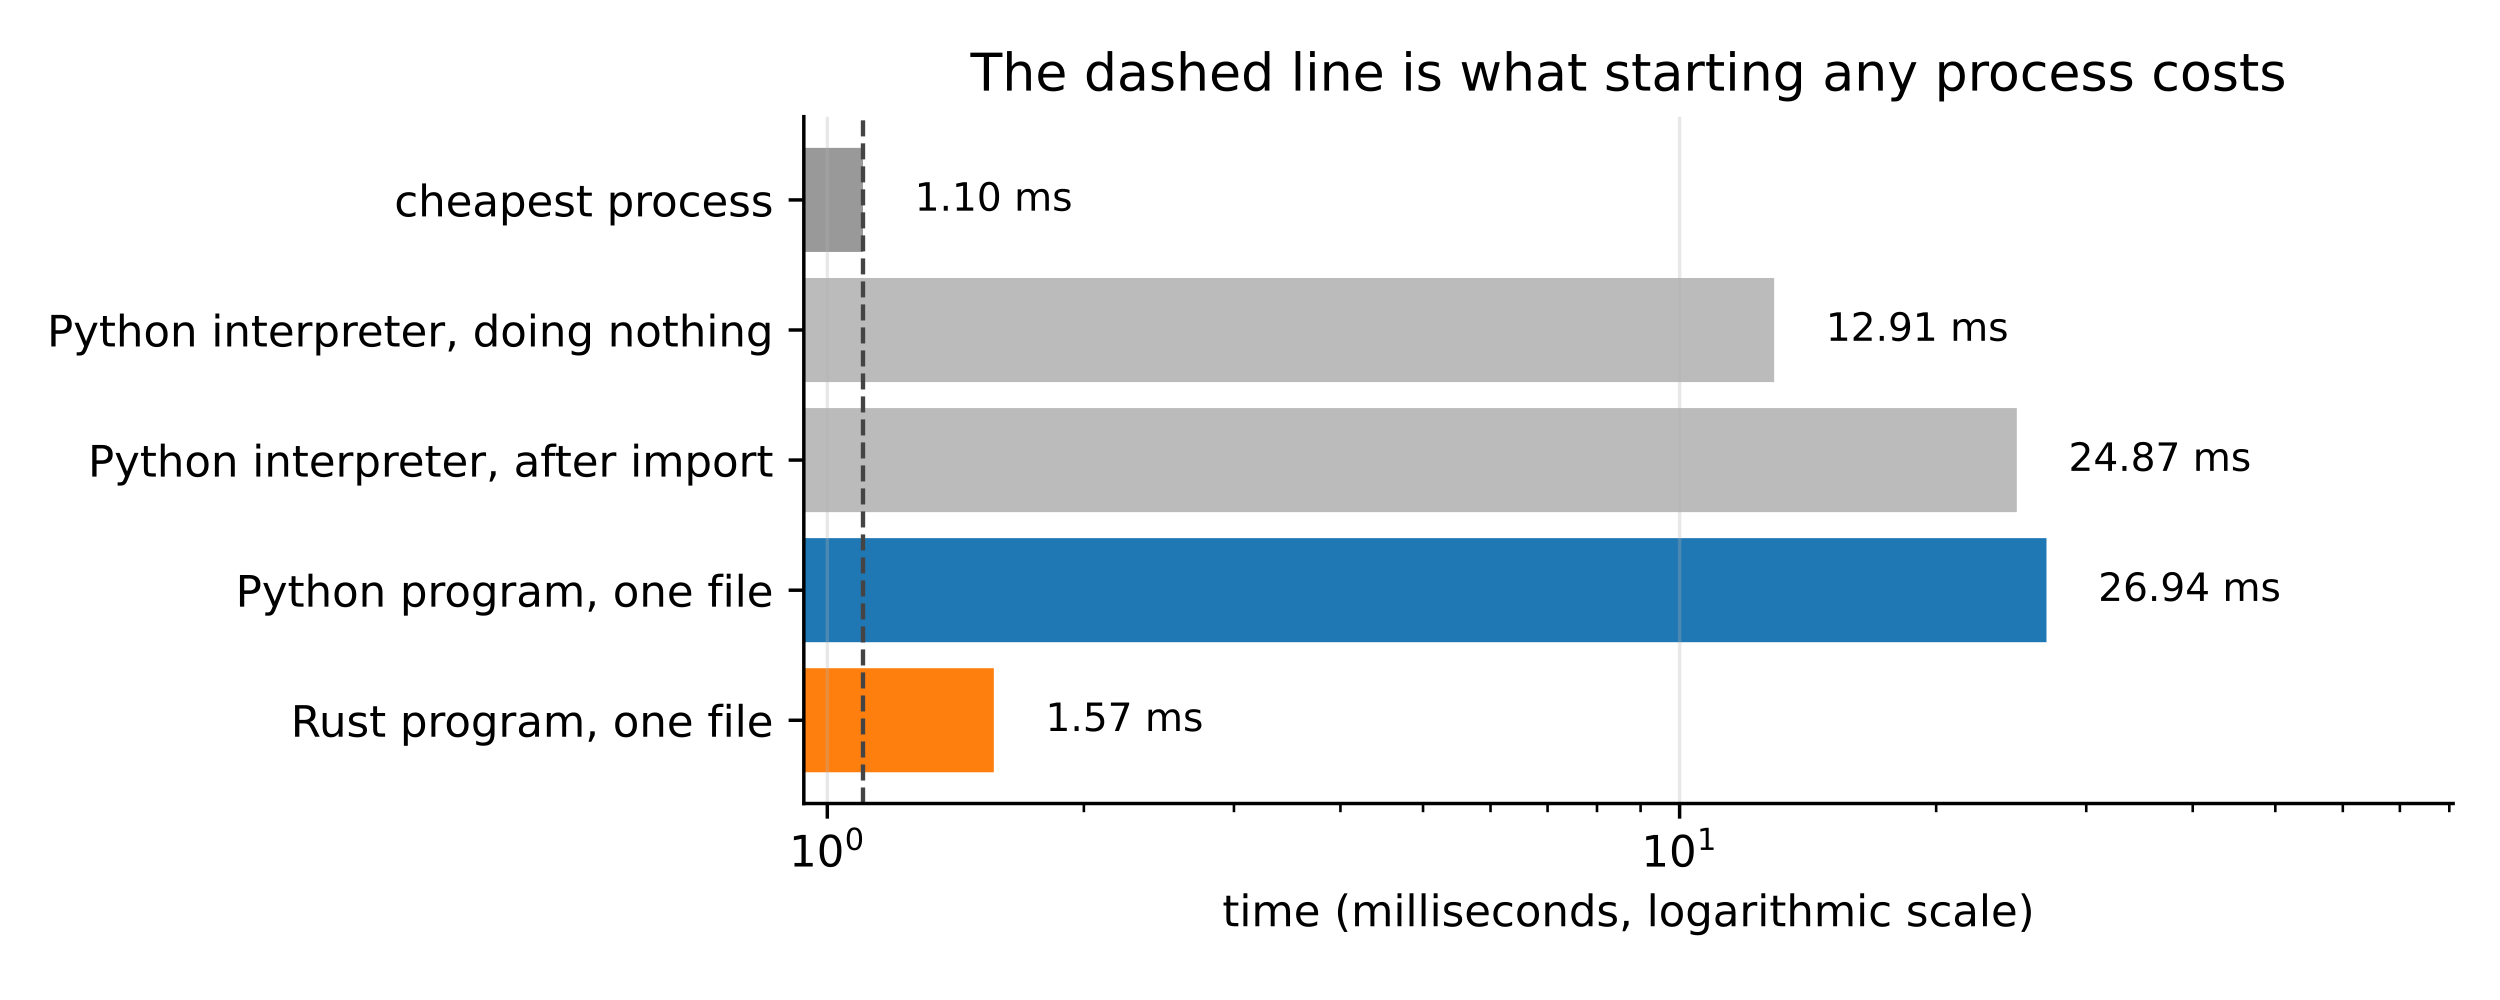
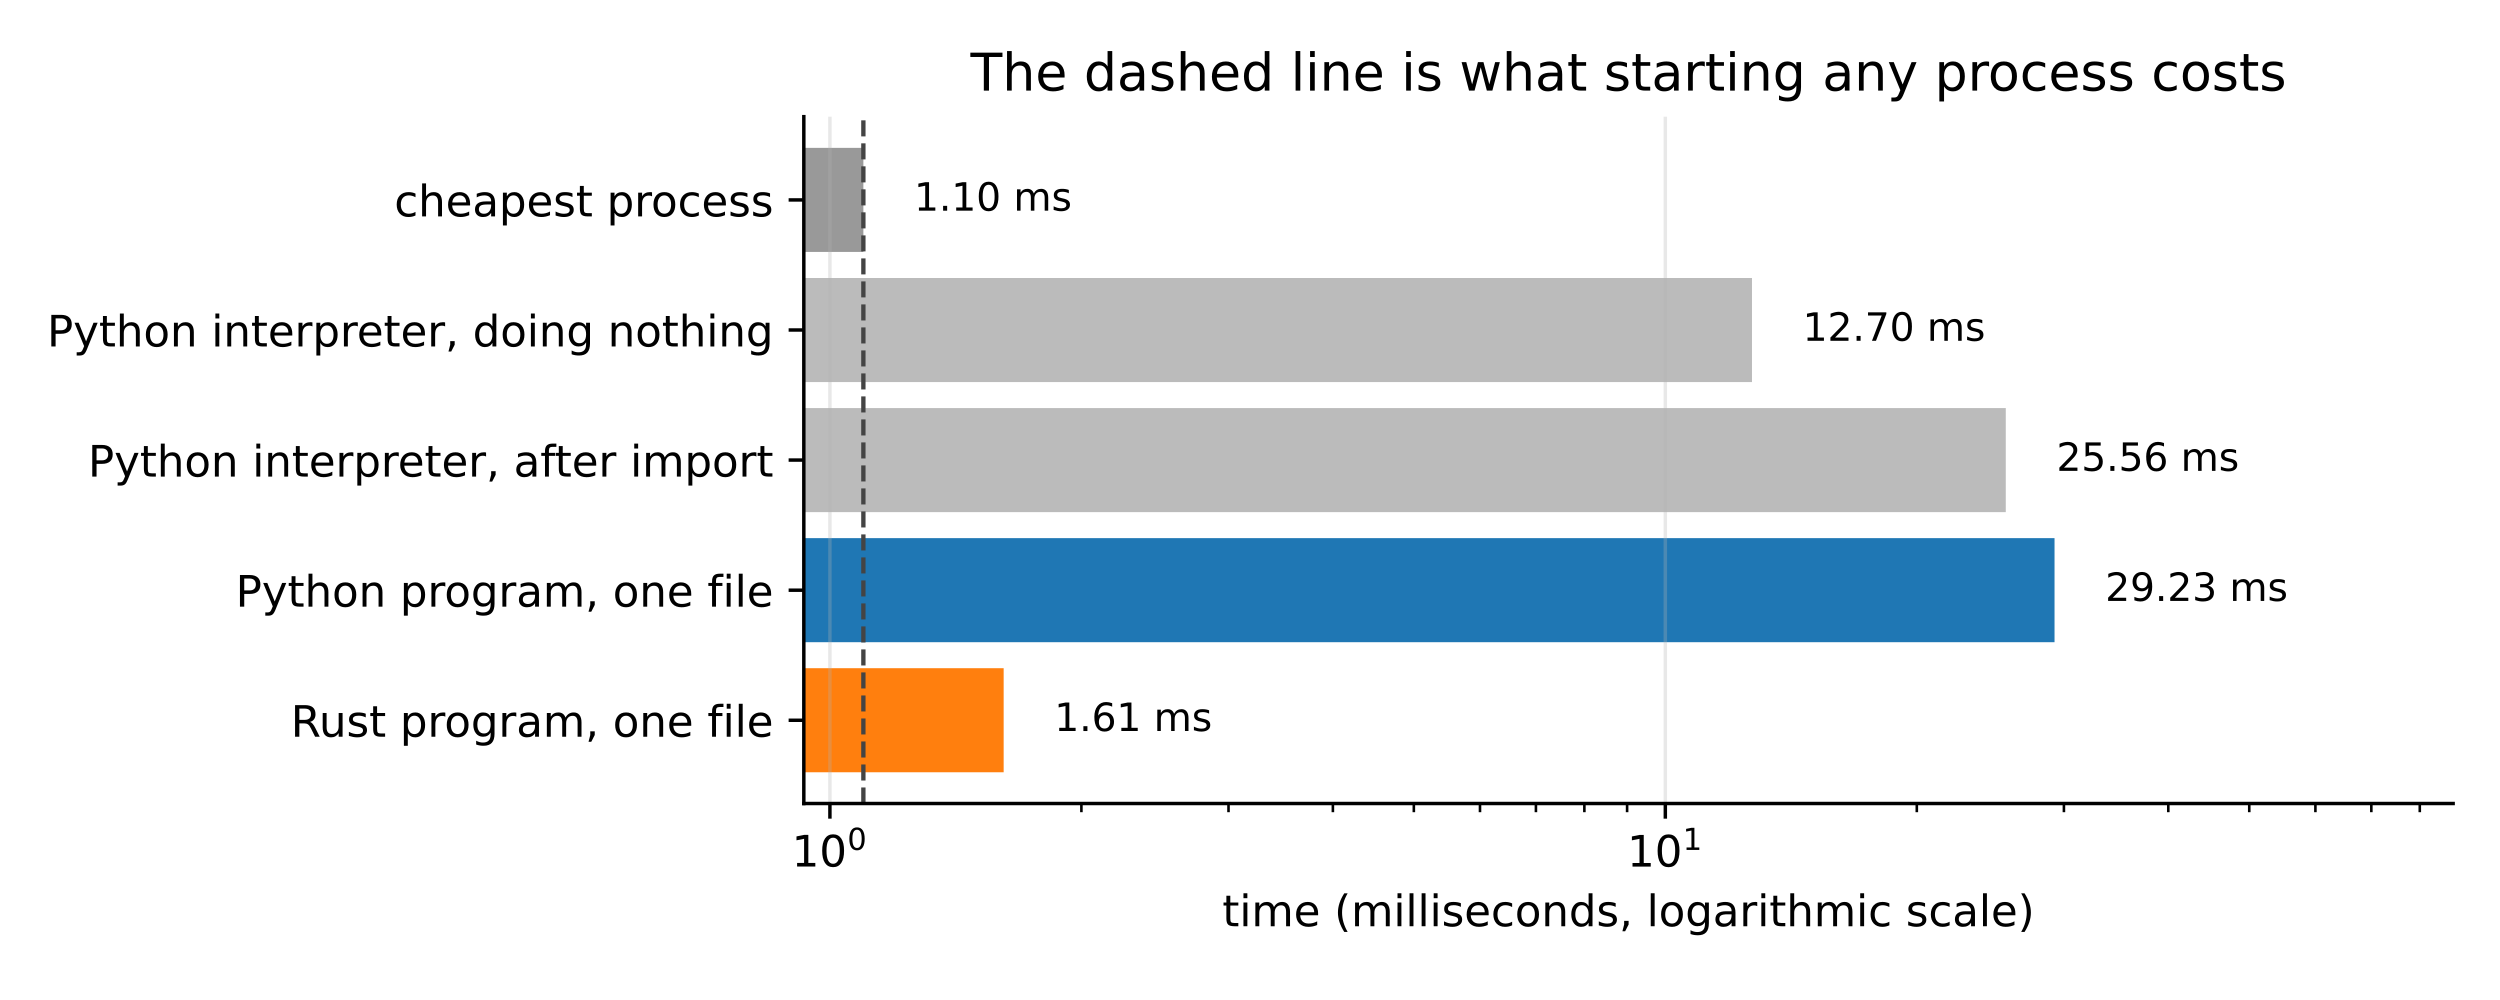
<svg xmlns="http://www.w3.org/2000/svg" xmlns:xlink="http://www.w3.org/1999/xlink" width="576pt" height="230.4pt" viewBox="0 0 576 230.4" version="1.1">
  <defs>
    <style type="text/css">*{stroke-linejoin: round; stroke-linecap: butt}</style>
  </defs>
  <g id="figure_1">
    <g id="patch_1">
      <path d="M 0 230.4 L 576 230.4 L 576 0 L 0 0 z " style="fill: #ffffff" />
    </g>
    <g id="axes_1">
      <g id="patch_2">
        <path d="M 185.2 185.128 L 565.2 185.128 L 565.2 26.88 L 185.2 26.88 z " style="fill: #ffffff" />
      </g>
      <g id="patch_3">
-         <path d="M -196177.173 34.073 L 198.834 34.073 L 198.834 58.05 L -196177.173 58.05 z " clip-path="url(#pd043f592e0)" style="fill: #999999" />
+         <path d="M -192288.337 34.073 L 198.922 34.073 L 198.922 58.05 L -192288.337 58.05 z " clip-path="url(#pd043f592e0)" style="fill: #999999" />
      </g>
      <g id="patch_4">
-         <path d="M -196177.173 64.044 L 408.765 64.044 L 408.765 88.021 L -196177.173 88.021 z " clip-path="url(#pd043f592e0)" style="fill: #bbbbbb" />
+         <path d="M -192288.337 64.044 L 403.657 64.044 L 403.657 88.021 L -192288.337 88.021 z " clip-path="url(#pd043f592e0)" style="fill: #bbbbbb" />
      </g>
      <g id="patch_5">
-         <path d="M -196177.173 94.016 L 464.672 94.016 L 464.672 117.992 L -196177.173 117.992 z " clip-path="url(#pd043f592e0)" style="fill: #bbbbbb" />
+         <path d="M -192288.337 94.016 L 462.132 94.016 L 462.132 117.992 L -192288.337 117.992 z " clip-path="url(#pd043f592e0)" style="fill: #bbbbbb" />
      </g>
      <g id="patch_6">
-         <path d="M -196177.173 123.987 L 471.509 123.987 L 471.509 147.964 L -196177.173 147.964 z " clip-path="url(#pd043f592e0)" style="fill: #1f77b4" />
+         <path d="M -192288.337 123.987 L 473.364 123.987 L 473.364 147.964 L -192288.337 147.964 z " clip-path="url(#pd043f592e0)" style="fill: #1f77b4" />
      </g>
      <g id="patch_7">
-         <path d="M -196177.173 153.958 L 228.978 153.958 L 228.978 177.935 L -196177.173 177.935 z " clip-path="url(#pd043f592e0)" style="fill: #ff7f0e" />
+         <path d="M -192288.337 153.958 L 231.242 153.958 L 231.242 177.935 L -192288.337 177.935 z " clip-path="url(#pd043f592e0)" style="fill: #ff7f0e" />
      </g>
      <g id="matplotlib.axis_1">
        <g id="xtick_1">
          <g id="line2d_1">
-             <path d="M 190.612 185.128 L 190.612 26.88 " clip-path="url(#pd043f592e0)" style="fill: none; stroke: #b0b0b0; stroke-opacity: 0.3; stroke-width: 0.8; stroke-linecap: square" />
+             <path d="M 191.212 185.128 L 191.212 26.88 " clip-path="url(#pd043f592e0)" style="fill: none; stroke: #b0b0b0; stroke-opacity: 0.3; stroke-width: 0.8; stroke-linecap: square" />
          </g>
          <g id="line2d_2">
            <defs>
              <path id="m288eb1307e" d="M 0 0 L 0 3.5 " style="stroke: #000000; stroke-width: 0.8" />
            </defs>
            <g>
-               <use xlink:href="#m288eb1307e" x="190.612" y="185.128" style="stroke: #000000; stroke-width: 0.8" />
+               <use xlink:href="#m288eb1307e" x="191.212" y="185.128" style="stroke: #000000; stroke-width: 0.8" />
            </g>
          </g>
          <g id="text_1">
-             <g transform="translate(181.812 199.7264) scale(0.1 -0.1)">
+             <g transform="translate(182.4117 199.7264) scale(0.1 -0.1)">
              <defs>
                <path id="DejaVuSans-31" d="M 794 531 L 1825 531 L 1825 4091 L 703 3866 L 703 4441 L 1819 4666 L 2450 4666 L 2450 531 L 3481 531 L 3481 0 L 794 0 L 794 531 z " transform="scale(0.015625)" />
                <path id="DejaVuSans-30" d="M 2034 4250 Q 1547 4250 1301 3770 Q 1056 3291 1056 2328 Q 1056 1369 1301 889 Q 1547 409 2034 409 Q 2525 409 2770 889 Q 3016 1369 3016 2328 Q 3016 3291 2770 3770 Q 2525 4250 2034 4250 z M 2034 4750 Q 2819 4750 3233 4129 Q 3647 3509 3647 2328 Q 3647 1150 3233 529 Q 2819 -91 2034 -91 Q 1250 -91 836 529 Q 422 1150 422 2328 Q 422 3509 836 4129 Q 1250 4750 2034 4750 z " transform="scale(0.015625)" />
              </defs>
              <use xlink:href="#DejaVuSans-31" transform="translate(0 0.765625)" />
              <use xlink:href="#DejaVuSans-30" transform="translate(63.62305 0.765625)" />
              <use xlink:href="#DejaVuSans-30" transform="translate(128.2031 39.04688) scale(0.7)" />
            </g>
          </g>
        </g>
        <g id="xtick_2">
          <g id="line2d_3">
-             <path d="M 386.98 185.128 L 386.98 26.88 " clip-path="url(#pd043f592e0)" style="fill: none; stroke: #b0b0b0; stroke-opacity: 0.3; stroke-width: 0.8; stroke-linecap: square" />
+             <path d="M 383.691 185.128 L 383.691 26.88 " clip-path="url(#pd043f592e0)" style="fill: none; stroke: #b0b0b0; stroke-opacity: 0.3; stroke-width: 0.8; stroke-linecap: square" />
          </g>
          <g id="line2d_4">
            <g>
-               <use xlink:href="#m288eb1307e" x="386.98" y="185.128" style="stroke: #000000; stroke-width: 0.8" />
+               <use xlink:href="#m288eb1307e" x="383.691" y="185.128" style="stroke: #000000; stroke-width: 0.8" />
            </g>
          </g>
          <g id="text_2">
-             <g transform="translate(378.1797 199.7264) scale(0.1 -0.1)">
+             <g transform="translate(374.8913 199.7264) scale(0.1 -0.1)">
              <use xlink:href="#DejaVuSans-31" transform="translate(0 0.684375)" />
              <use xlink:href="#DejaVuSans-30" transform="translate(63.62305 0.684375)" />
              <use xlink:href="#DejaVuSans-31" transform="translate(128.2031 38.96563) scale(0.7)" />
            </g>
          </g>
        </g>
        <g id="xtick_3">
          <g id="line2d_5">
            <defs>
              <path id="m4691256076" d="M 0 0 L 0 2 " style="stroke: #000000; stroke-width: 0.6" />
            </defs>
            <g>
-               <use xlink:href="#m4691256076" x="249.725" y="185.128" style="stroke: #000000; stroke-width: 0.6" />
+               <use xlink:href="#m4691256076" x="249.154" y="185.128" style="stroke: #000000; stroke-width: 0.6" />
            </g>
          </g>
        </g>
        <g id="xtick_4">
          <g id="line2d_6">
            <g>
-               <use xlink:href="#m4691256076" x="284.303" y="185.128" style="stroke: #000000; stroke-width: 0.6" />
+               <use xlink:href="#m4691256076" x="283.048" y="185.128" style="stroke: #000000; stroke-width: 0.6" />
            </g>
          </g>
        </g>
        <g id="xtick_5">
          <g id="line2d_7">
            <g>
-               <use xlink:href="#m4691256076" x="308.837" y="185.128" style="stroke: #000000; stroke-width: 0.6" />
+               <use xlink:href="#m4691256076" x="307.096" y="185.128" style="stroke: #000000; stroke-width: 0.6" />
            </g>
          </g>
        </g>
        <g id="xtick_6">
          <g id="line2d_8">
            <g>
-               <use xlink:href="#m4691256076" x="327.867" y="185.128" style="stroke: #000000; stroke-width: 0.6" />
+               <use xlink:href="#m4691256076" x="325.749" y="185.128" style="stroke: #000000; stroke-width: 0.6" />
            </g>
          </g>
        </g>
        <g id="xtick_7">
          <g id="line2d_9">
            <g>
-               <use xlink:href="#m4691256076" x="343.416" y="185.128" style="stroke: #000000; stroke-width: 0.6" />
+               <use xlink:href="#m4691256076" x="340.99" y="185.128" style="stroke: #000000; stroke-width: 0.6" />
            </g>
          </g>
        </g>
        <g id="xtick_8">
          <g id="line2d_10">
            <g>
-               <use xlink:href="#m4691256076" x="356.562" y="185.128" style="stroke: #000000; stroke-width: 0.6" />
+               <use xlink:href="#m4691256076" x="353.876" y="185.128" style="stroke: #000000; stroke-width: 0.6" />
            </g>
          </g>
        </g>
        <g id="xtick_9">
          <g id="line2d_11">
            <g>
-               <use xlink:href="#m4691256076" x="367.95" y="185.128" style="stroke: #000000; stroke-width: 0.6" />
+               <use xlink:href="#m4691256076" x="365.038" y="185.128" style="stroke: #000000; stroke-width: 0.6" />
            </g>
          </g>
        </g>
        <g id="xtick_10">
          <g id="line2d_12">
            <g>
-               <use xlink:href="#m4691256076" x="377.994" y="185.128" style="stroke: #000000; stroke-width: 0.6" />
+               <use xlink:href="#m4691256076" x="374.884" y="185.128" style="stroke: #000000; stroke-width: 0.6" />
            </g>
          </g>
        </g>
        <g id="xtick_11">
          <g id="line2d_13">
            <g>
-               <use xlink:href="#m4691256076" x="446.092" y="185.128" style="stroke: #000000; stroke-width: 0.6" />
+               <use xlink:href="#m4691256076" x="441.633" y="185.128" style="stroke: #000000; stroke-width: 0.6" />
            </g>
          </g>
        </g>
        <g id="xtick_12">
          <g id="line2d_14">
            <g>
-               <use xlink:href="#m4691256076" x="480.671" y="185.128" style="stroke: #000000; stroke-width: 0.6" />
+               <use xlink:href="#m4691256076" x="475.527" y="185.128" style="stroke: #000000; stroke-width: 0.6" />
            </g>
          </g>
        </g>
        <g id="xtick_13">
          <g id="line2d_15">
            <g>
-               <use xlink:href="#m4691256076" x="505.205" y="185.128" style="stroke: #000000; stroke-width: 0.6" />
+               <use xlink:href="#m4691256076" x="499.576" y="185.128" style="stroke: #000000; stroke-width: 0.6" />
            </g>
          </g>
        </g>
        <g id="xtick_14">
          <g id="line2d_16">
            <g>
-               <use xlink:href="#m4691256076" x="524.235" y="185.128" style="stroke: #000000; stroke-width: 0.6" />
+               <use xlink:href="#m4691256076" x="518.229" y="185.128" style="stroke: #000000; stroke-width: 0.6" />
            </g>
          </g>
        </g>
        <g id="xtick_15">
          <g id="line2d_17">
            <g>
-               <use xlink:href="#m4691256076" x="539.784" y="185.128" style="stroke: #000000; stroke-width: 0.6" />
+               <use xlink:href="#m4691256076" x="533.469" y="185.128" style="stroke: #000000; stroke-width: 0.6" />
            </g>
          </g>
        </g>
        <g id="xtick_16">
          <g id="line2d_18">
            <g>
-               <use xlink:href="#m4691256076" x="552.93" y="185.128" style="stroke: #000000; stroke-width: 0.6" />
+               <use xlink:href="#m4691256076" x="546.355" y="185.128" style="stroke: #000000; stroke-width: 0.6" />
            </g>
          </g>
        </g>
        <g id="xtick_17">
          <g id="line2d_19">
            <g>
-               <use xlink:href="#m4691256076" x="564.318" y="185.128" style="stroke: #000000; stroke-width: 0.6" />
+               <use xlink:href="#m4691256076" x="557.518" y="185.128" style="stroke: #000000; stroke-width: 0.6" />
            </g>
          </g>
        </g>
        <g id="text_3">
          <g transform="translate(281.6297 213.4046) scale(0.1 -0.1)">
            <defs>
              <path id="DejaVuSans-74" d="M 1172 4494 L 1172 3500 L 2356 3500 L 2356 3053 L 1172 3053 L 1172 1153 Q 1172 725 1289 603 Q 1406 481 1766 481 L 2356 481 L 2356 0 L 1766 0 Q 1100 0 847 248 Q 594 497 594 1153 L 594 3053 L 172 3053 L 172 3500 L 594 3500 L 594 4494 L 1172 4494 z " transform="scale(0.015625)" />
              <path id="DejaVuSans-69" d="M 603 3500 L 1178 3500 L 1178 0 L 603 0 L 603 3500 z M 603 4863 L 1178 4863 L 1178 4134 L 603 4134 L 603 4863 z " transform="scale(0.015625)" />
              <path id="DejaVuSans-6d" d="M 3328 2828 Q 3544 3216 3844 3400 Q 4144 3584 4550 3584 Q 5097 3584 5394 3201 Q 5691 2819 5691 2113 L 5691 0 L 5113 0 L 5113 2094 Q 5113 2597 4934 2840 Q 4756 3084 4391 3084 Q 3944 3084 3684 2787 Q 3425 2491 3425 1978 L 3425 0 L 2847 0 L 2847 2094 Q 2847 2600 2669 2842 Q 2491 3084 2119 3084 Q 1678 3084 1418 2786 Q 1159 2488 1159 1978 L 1159 0 L 581 0 L 581 3500 L 1159 3500 L 1159 2956 Q 1356 3278 1631 3431 Q 1906 3584 2284 3584 Q 2666 3584 2933 3390 Q 3200 3197 3328 2828 z " transform="scale(0.015625)" />
              <path id="DejaVuSans-65" d="M 3597 1894 L 3597 1613 L 953 1613 Q 991 1019 1311 708 Q 1631 397 2203 397 Q 2534 397 2845 478 Q 3156 559 3463 722 L 3463 178 Q 3153 47 2828 -22 Q 2503 -91 2169 -91 Q 1331 -91 842 396 Q 353 884 353 1716 Q 353 2575 817 3079 Q 1281 3584 2069 3584 Q 2775 3584 3186 3129 Q 3597 2675 3597 1894 z M 3022 2063 Q 3016 2534 2758 2815 Q 2500 3097 2075 3097 Q 1594 3097 1305 2825 Q 1016 2553 972 2059 L 3022 2063 z " transform="scale(0.015625)" />
              <path id="DejaVuSans-20" transform="scale(0.015625)" />
              <path id="DejaVuSans-28" d="M 1984 4856 Q 1566 4138 1362 3434 Q 1159 2731 1159 2009 Q 1159 1288 1364 580 Q 1569 -128 1984 -844 L 1484 -844 Q 1016 -109 783 600 Q 550 1309 550 2009 Q 550 2706 781 3412 Q 1013 4119 1484 4856 L 1984 4856 z " transform="scale(0.015625)" />
              <path id="DejaVuSans-6c" d="M 603 4863 L 1178 4863 L 1178 0 L 603 0 L 603 4863 z " transform="scale(0.015625)" />
              <path id="DejaVuSans-73" d="M 2834 3397 L 2834 2853 Q 2591 2978 2328 3040 Q 2066 3103 1784 3103 Q 1356 3103 1142 2972 Q 928 2841 928 2578 Q 928 2378 1081 2264 Q 1234 2150 1697 2047 L 1894 2003 Q 2506 1872 2764 1633 Q 3022 1394 3022 966 Q 3022 478 2636 193 Q 2250 -91 1575 -91 Q 1294 -91 989 -36 Q 684 19 347 128 L 347 722 Q 666 556 975 473 Q 1284 391 1588 391 Q 1994 391 2212 530 Q 2431 669 2431 922 Q 2431 1156 2273 1281 Q 2116 1406 1581 1522 L 1381 1569 Q 847 1681 609 1914 Q 372 2147 372 2553 Q 372 3047 722 3315 Q 1072 3584 1716 3584 Q 2034 3584 2315 3537 Q 2597 3491 2834 3397 z " transform="scale(0.015625)" />
              <path id="DejaVuSans-63" d="M 3122 3366 L 3122 2828 Q 2878 2963 2633 3030 Q 2388 3097 2138 3097 Q 1578 3097 1268 2742 Q 959 2388 959 1747 Q 959 1106 1268 751 Q 1578 397 2138 397 Q 2388 397 2633 464 Q 2878 531 3122 666 L 3122 134 Q 2881 22 2623 -34 Q 2366 -91 2075 -91 Q 1284 -91 818 406 Q 353 903 353 1747 Q 353 2603 823 3093 Q 1294 3584 2113 3584 Q 2378 3584 2631 3529 Q 2884 3475 3122 3366 z " transform="scale(0.015625)" />
              <path id="DejaVuSans-6f" d="M 1959 3097 Q 1497 3097 1228 2736 Q 959 2375 959 1747 Q 959 1119 1226 758 Q 1494 397 1959 397 Q 2419 397 2687 759 Q 2956 1122 2956 1747 Q 2956 2369 2687 2733 Q 2419 3097 1959 3097 z M 1959 3584 Q 2709 3584 3137 3096 Q 3566 2609 3566 1747 Q 3566 888 3137 398 Q 2709 -91 1959 -91 Q 1206 -91 779 398 Q 353 888 353 1747 Q 353 2609 779 3096 Q 1206 3584 1959 3584 z " transform="scale(0.015625)" />
              <path id="DejaVuSans-6e" d="M 3513 2113 L 3513 0 L 2938 0 L 2938 2094 Q 2938 2591 2744 2837 Q 2550 3084 2163 3084 Q 1697 3084 1428 2787 Q 1159 2491 1159 1978 L 1159 0 L 581 0 L 581 3500 L 1159 3500 L 1159 2956 Q 1366 3272 1645 3428 Q 1925 3584 2291 3584 Q 2894 3584 3203 3211 Q 3513 2838 3513 2113 z " transform="scale(0.015625)" />
              <path id="DejaVuSans-64" d="M 2906 2969 L 2906 4863 L 3481 4863 L 3481 0 L 2906 0 L 2906 525 Q 2725 213 2448 61 Q 2172 -91 1784 -91 Q 1150 -91 751 415 Q 353 922 353 1747 Q 353 2572 751 3078 Q 1150 3584 1784 3584 Q 2172 3584 2448 3432 Q 2725 3281 2906 2969 z M 947 1747 Q 947 1113 1208 752 Q 1469 391 1925 391 Q 2381 391 2643 752 Q 2906 1113 2906 1747 Q 2906 2381 2643 2742 Q 2381 3103 1925 3103 Q 1469 3103 1208 2742 Q 947 2381 947 1747 z " transform="scale(0.015625)" />
              <path id="DejaVuSans-2c" d="M 750 794 L 1409 794 L 1409 256 L 897 -744 L 494 -744 L 750 256 L 750 794 z " transform="scale(0.015625)" />
              <path id="DejaVuSans-67" d="M 2906 1791 Q 2906 2416 2648 2759 Q 2391 3103 1925 3103 Q 1463 3103 1205 2759 Q 947 2416 947 1791 Q 947 1169 1205 825 Q 1463 481 1925 481 Q 2391 481 2648 825 Q 2906 1169 2906 1791 z M 3481 434 Q 3481 -459 3084 -895 Q 2688 -1331 1869 -1331 Q 1566 -1331 1297 -1286 Q 1028 -1241 775 -1147 L 775 -588 Q 1028 -725 1275 -790 Q 1522 -856 1778 -856 Q 2344 -856 2625 -561 Q 2906 -266 2906 331 L 2906 616 Q 2728 306 2450 153 Q 2172 0 1784 0 Q 1141 0 747 490 Q 353 981 353 1791 Q 353 2603 747 3093 Q 1141 3584 1784 3584 Q 2172 3584 2450 3431 Q 2728 3278 2906 2969 L 2906 3500 L 3481 3500 L 3481 434 z " transform="scale(0.015625)" />
              <path id="DejaVuSans-61" d="M 2194 1759 Q 1497 1759 1228 1600 Q 959 1441 959 1056 Q 959 750 1161 570 Q 1363 391 1709 391 Q 2188 391 2477 730 Q 2766 1069 2766 1631 L 2766 1759 L 2194 1759 z M 3341 1997 L 3341 0 L 2766 0 L 2766 531 Q 2569 213 2275 61 Q 1981 -91 1556 -91 Q 1019 -91 701 211 Q 384 513 384 1019 Q 384 1609 779 1909 Q 1175 2209 1959 2209 L 2766 2209 L 2766 2266 Q 2766 2663 2505 2880 Q 2244 3097 1772 3097 Q 1472 3097 1187 3025 Q 903 2953 641 2809 L 641 3341 Q 956 3463 1253 3523 Q 1550 3584 1831 3584 Q 2591 3584 2966 3190 Q 3341 2797 3341 1997 z " transform="scale(0.015625)" />
              <path id="DejaVuSans-72" d="M 2631 2963 Q 2534 3019 2420 3045 Q 2306 3072 2169 3072 Q 1681 3072 1420 2755 Q 1159 2438 1159 1844 L 1159 0 L 581 0 L 581 3500 L 1159 3500 L 1159 2956 Q 1341 3275 1631 3429 Q 1922 3584 2338 3584 Q 2397 3584 2469 3576 Q 2541 3569 2628 3553 L 2631 2963 z " transform="scale(0.015625)" />
              <path id="DejaVuSans-68" d="M 3513 2113 L 3513 0 L 2938 0 L 2938 2094 Q 2938 2591 2744 2837 Q 2550 3084 2163 3084 Q 1697 3084 1428 2787 Q 1159 2491 1159 1978 L 1159 0 L 581 0 L 581 4863 L 1159 4863 L 1159 2956 Q 1366 3272 1645 3428 Q 1925 3584 2291 3584 Q 2894 3584 3203 3211 Q 3513 2838 3513 2113 z " transform="scale(0.015625)" />
              <path id="DejaVuSans-29" d="M 513 4856 L 1013 4856 Q 1481 4119 1714 3412 Q 1947 2706 1947 2009 Q 1947 1309 1714 600 Q 1481 -109 1013 -844 L 513 -844 Q 928 -128 1133 580 Q 1338 1288 1338 2009 Q 1338 2731 1133 3434 Q 928 4138 513 4856 z " transform="scale(0.015625)" />
            </defs>
            <use xlink:href="#DejaVuSans-74" />
            <use xlink:href="#DejaVuSans-69" transform="translate(39.20898 0)" />
            <use xlink:href="#DejaVuSans-6d" transform="translate(66.99219 0)" />
            <use xlink:href="#DejaVuSans-65" transform="translate(164.4043 0)" />
            <use xlink:href="#DejaVuSans-20" transform="translate(225.9277 0)" />
            <use xlink:href="#DejaVuSans-28" transform="translate(257.7148 0)" />
            <use xlink:href="#DejaVuSans-6d" transform="translate(296.7285 0)" />
            <use xlink:href="#DejaVuSans-69" transform="translate(394.1406 0)" />
            <use xlink:href="#DejaVuSans-6c" transform="translate(421.9238 0)" />
            <use xlink:href="#DejaVuSans-6c" transform="translate(449.707 0)" />
            <use xlink:href="#DejaVuSans-69" transform="translate(477.4902 0)" />
            <use xlink:href="#DejaVuSans-73" transform="translate(505.2734 0)" />
            <use xlink:href="#DejaVuSans-65" transform="translate(557.373 0)" />
            <use xlink:href="#DejaVuSans-63" transform="translate(618.8965 0)" />
            <use xlink:href="#DejaVuSans-6f" transform="translate(673.877 0)" />
            <use xlink:href="#DejaVuSans-6e" transform="translate(735.0586 0)" />
            <use xlink:href="#DejaVuSans-64" transform="translate(798.4375 0)" />
            <use xlink:href="#DejaVuSans-73" transform="translate(861.9141 0)" />
            <use xlink:href="#DejaVuSans-2c" transform="translate(914.0137 0)" />
            <use xlink:href="#DejaVuSans-20" transform="translate(945.8008 0)" />
            <use xlink:href="#DejaVuSans-6c" transform="translate(977.5879 0)" />
            <use xlink:href="#DejaVuSans-6f" transform="translate(1005.371 0)" />
            <use xlink:href="#DejaVuSans-67" transform="translate(1066.553 0)" />
            <use xlink:href="#DejaVuSans-61" transform="translate(1130.029 0)" />
            <use xlink:href="#DejaVuSans-72" transform="translate(1191.309 0)" />
            <use xlink:href="#DejaVuSans-69" transform="translate(1232.422 0)" />
            <use xlink:href="#DejaVuSans-74" transform="translate(1260.205 0)" />
            <use xlink:href="#DejaVuSans-68" transform="translate(1299.414 0)" />
            <use xlink:href="#DejaVuSans-6d" transform="translate(1362.793 0)" />
            <use xlink:href="#DejaVuSans-69" transform="translate(1460.205 0)" />
            <use xlink:href="#DejaVuSans-63" transform="translate(1487.988 0)" />
            <use xlink:href="#DejaVuSans-20" transform="translate(1542.969 0)" />
            <use xlink:href="#DejaVuSans-73" transform="translate(1574.756 0)" />
            <use xlink:href="#DejaVuSans-63" transform="translate(1626.855 0)" />
            <use xlink:href="#DejaVuSans-61" transform="translate(1681.836 0)" />
            <use xlink:href="#DejaVuSans-6c" transform="translate(1743.115 0)" />
            <use xlink:href="#DejaVuSans-65" transform="translate(1770.898 0)" />
            <use xlink:href="#DejaVuSans-29" transform="translate(1832.422 0)" />
          </g>
        </g>
      </g>
      <g id="matplotlib.axis_2">
        <g id="ytick_1">
          <g id="line2d_20">
            <defs>
              <path id="m46afec8bac" d="M 0 0 L -3.5 0 " style="stroke: #000000; stroke-width: 0.8" />
            </defs>
            <g>
              <use xlink:href="#m46afec8bac" x="185.2" y="46.062" style="stroke: #000000; stroke-width: 0.8" />
            </g>
          </g>
          <g id="text_4">
            <g transform="translate(90.85 49.8608) scale(0.1 -0.1)">
              <defs>
                <path id="DejaVuSans-70" d="M 1159 525 L 1159 -1331 L 581 -1331 L 581 3500 L 1159 3500 L 1159 2969 Q 1341 3281 1617 3432 Q 1894 3584 2278 3584 Q 2916 3584 3314 3078 Q 3713 2572 3713 1747 Q 3713 922 3314 415 Q 2916 -91 2278 -91 Q 1894 -91 1617 61 Q 1341 213 1159 525 z M 3116 1747 Q 3116 2381 2855 2742 Q 2594 3103 2138 3103 Q 1681 3103 1420 2742 Q 1159 2381 1159 1747 Q 1159 1113 1420 752 Q 1681 391 2138 391 Q 2594 391 2855 752 Q 3116 1113 3116 1747 z " transform="scale(0.015625)" />
              </defs>
              <use xlink:href="#DejaVuSans-63" />
              <use xlink:href="#DejaVuSans-68" transform="translate(54.98047 0)" />
              <use xlink:href="#DejaVuSans-65" transform="translate(118.3594 0)" />
              <use xlink:href="#DejaVuSans-61" transform="translate(179.8828 0)" />
              <use xlink:href="#DejaVuSans-70" transform="translate(241.1621 0)" />
              <use xlink:href="#DejaVuSans-65" transform="translate(304.6387 0)" />
              <use xlink:href="#DejaVuSans-73" transform="translate(366.1621 0)" />
              <use xlink:href="#DejaVuSans-74" transform="translate(418.2617 0)" />
              <use xlink:href="#DejaVuSans-20" transform="translate(457.4707 0)" />
              <use xlink:href="#DejaVuSans-70" transform="translate(489.2578 0)" />
              <use xlink:href="#DejaVuSans-72" transform="translate(552.7344 0)" />
              <use xlink:href="#DejaVuSans-6f" transform="translate(591.5977 0)" />
              <use xlink:href="#DejaVuSans-63" transform="translate(652.7793 0)" />
              <use xlink:href="#DejaVuSans-65" transform="translate(707.7598 0)" />
              <use xlink:href="#DejaVuSans-73" transform="translate(769.2832 0)" />
              <use xlink:href="#DejaVuSans-73" transform="translate(821.3828 0)" />
            </g>
          </g>
        </g>
        <g id="ytick_2">
          <g id="line2d_21">
            <g>
              <use xlink:href="#m46afec8bac" x="185.2" y="76.033" style="stroke: #000000; stroke-width: 0.8" />
            </g>
          </g>
          <g id="text_5">
            <g transform="translate(10.84375 79.83201) scale(0.1 -0.1)">
              <defs>
                <path id="DejaVuSans-50" d="M 1259 4147 L 1259 2394 L 2053 2394 Q 2494 2394 2734 2622 Q 2975 2850 2975 3272 Q 2975 3691 2734 3919 Q 2494 4147 2053 4147 L 1259 4147 z M 628 4666 L 2053 4666 Q 2838 4666 3239 4311 Q 3641 3956 3641 3272 Q 3641 2581 3239 2228 Q 2838 1875 2053 1875 L 1259 1875 L 1259 0 L 628 0 L 628 4666 z " transform="scale(0.015625)" />
                <path id="DejaVuSans-79" d="M 2059 -325 Q 1816 -950 1584 -1140 Q 1353 -1331 966 -1331 L 506 -1331 L 506 -850 L 844 -850 Q 1081 -850 1212 -737 Q 1344 -625 1503 -206 L 1606 56 L 191 3500 L 800 3500 L 1894 763 L 2988 3500 L 3597 3500 L 2059 -325 z " transform="scale(0.015625)" />
              </defs>
              <use xlink:href="#DejaVuSans-50" />
              <use xlink:href="#DejaVuSans-79" transform="translate(60.30273 0)" />
              <use xlink:href="#DejaVuSans-74" transform="translate(119.4824 0)" />
              <use xlink:href="#DejaVuSans-68" transform="translate(158.6914 0)" />
              <use xlink:href="#DejaVuSans-6f" transform="translate(222.0703 0)" />
              <use xlink:href="#DejaVuSans-6e" transform="translate(283.252 0)" />
              <use xlink:href="#DejaVuSans-20" transform="translate(346.6309 0)" />
              <use xlink:href="#DejaVuSans-69" transform="translate(378.418 0)" />
              <use xlink:href="#DejaVuSans-6e" transform="translate(406.2012 0)" />
              <use xlink:href="#DejaVuSans-74" transform="translate(469.5801 0)" />
              <use xlink:href="#DejaVuSans-65" transform="translate(508.7891 0)" />
              <use xlink:href="#DejaVuSans-72" transform="translate(570.3125 0)" />
              <use xlink:href="#DejaVuSans-70" transform="translate(611.4258 0)" />
              <use xlink:href="#DejaVuSans-72" transform="translate(674.9023 0)" />
              <use xlink:href="#DejaVuSans-65" transform="translate(713.7656 0)" />
              <use xlink:href="#DejaVuSans-74" transform="translate(775.2891 0)" />
              <use xlink:href="#DejaVuSans-65" transform="translate(814.498 0)" />
              <use xlink:href="#DejaVuSans-72" transform="translate(876.0215 0)" />
              <use xlink:href="#DejaVuSans-2c" transform="translate(917.1348 0)" />
              <use xlink:href="#DejaVuSans-20" transform="translate(948.9219 0)" />
              <use xlink:href="#DejaVuSans-64" transform="translate(980.709 0)" />
              <use xlink:href="#DejaVuSans-6f" transform="translate(1044.186 0)" />
              <use xlink:href="#DejaVuSans-69" transform="translate(1105.367 0)" />
              <use xlink:href="#DejaVuSans-6e" transform="translate(1133.15 0)" />
              <use xlink:href="#DejaVuSans-67" transform="translate(1196.529 0)" />
              <use xlink:href="#DejaVuSans-20" transform="translate(1260.006 0)" />
              <use xlink:href="#DejaVuSans-6e" transform="translate(1291.793 0)" />
              <use xlink:href="#DejaVuSans-6f" transform="translate(1355.172 0)" />
              <use xlink:href="#DejaVuSans-74" transform="translate(1416.354 0)" />
              <use xlink:href="#DejaVuSans-68" transform="translate(1455.562 0)" />
              <use xlink:href="#DejaVuSans-69" transform="translate(1518.941 0)" />
              <use xlink:href="#DejaVuSans-6e" transform="translate(1546.725 0)" />
              <use xlink:href="#DejaVuSans-67" transform="translate(1610.104 0)" />
            </g>
          </g>
        </g>
        <g id="ytick_3">
          <g id="line2d_22">
            <g>
              <use xlink:href="#m46afec8bac" x="185.2" y="106.004" style="stroke: #000000; stroke-width: 0.8" />
            </g>
          </g>
          <g id="text_6">
            <g transform="translate(20.27812 109.8032) scale(0.1 -0.1)">
              <defs>
                <path id="DejaVuSans-66" d="M 2375 4863 L 2375 4384 L 1825 4384 Q 1516 4384 1395 4259 Q 1275 4134 1275 3809 L 1275 3500 L 2222 3500 L 2222 3053 L 1275 3053 L 1275 0 L 697 0 L 697 3053 L 147 3053 L 147 3500 L 697 3500 L 697 3744 Q 697 4328 969 4595 Q 1241 4863 1831 4863 L 2375 4863 z " transform="scale(0.015625)" />
              </defs>
              <use xlink:href="#DejaVuSans-50" />
              <use xlink:href="#DejaVuSans-79" transform="translate(60.30273 0)" />
              <use xlink:href="#DejaVuSans-74" transform="translate(119.4824 0)" />
              <use xlink:href="#DejaVuSans-68" transform="translate(158.6914 0)" />
              <use xlink:href="#DejaVuSans-6f" transform="translate(222.0703 0)" />
              <use xlink:href="#DejaVuSans-6e" transform="translate(283.252 0)" />
              <use xlink:href="#DejaVuSans-20" transform="translate(346.6309 0)" />
              <use xlink:href="#DejaVuSans-69" transform="translate(378.418 0)" />
              <use xlink:href="#DejaVuSans-6e" transform="translate(406.2012 0)" />
              <use xlink:href="#DejaVuSans-74" transform="translate(469.5801 0)" />
              <use xlink:href="#DejaVuSans-65" transform="translate(508.7891 0)" />
              <use xlink:href="#DejaVuSans-72" transform="translate(570.3125 0)" />
              <use xlink:href="#DejaVuSans-70" transform="translate(611.4258 0)" />
              <use xlink:href="#DejaVuSans-72" transform="translate(674.9023 0)" />
              <use xlink:href="#DejaVuSans-65" transform="translate(713.7656 0)" />
              <use xlink:href="#DejaVuSans-74" transform="translate(775.2891 0)" />
              <use xlink:href="#DejaVuSans-65" transform="translate(814.498 0)" />
              <use xlink:href="#DejaVuSans-72" transform="translate(876.0215 0)" />
              <use xlink:href="#DejaVuSans-2c" transform="translate(917.1348 0)" />
              <use xlink:href="#DejaVuSans-20" transform="translate(948.9219 0)" />
              <use xlink:href="#DejaVuSans-61" transform="translate(980.709 0)" />
              <use xlink:href="#DejaVuSans-66" transform="translate(1041.988 0)" />
              <use xlink:href="#DejaVuSans-74" transform="translate(1075.443 0)" />
              <use xlink:href="#DejaVuSans-65" transform="translate(1114.652 0)" />
              <use xlink:href="#DejaVuSans-72" transform="translate(1176.176 0)" />
              <use xlink:href="#DejaVuSans-20" transform="translate(1217.289 0)" />
              <use xlink:href="#DejaVuSans-69" transform="translate(1249.076 0)" />
              <use xlink:href="#DejaVuSans-6d" transform="translate(1276.859 0)" />
              <use xlink:href="#DejaVuSans-70" transform="translate(1374.271 0)" />
              <use xlink:href="#DejaVuSans-6f" transform="translate(1437.748 0)" />
              <use xlink:href="#DejaVuSans-72" transform="translate(1498.93 0)" />
              <use xlink:href="#DejaVuSans-74" transform="translate(1540.043 0)" />
            </g>
          </g>
        </g>
        <g id="ytick_4">
          <g id="line2d_23">
            <g>
              <use xlink:href="#m46afec8bac" x="185.2" y="135.975" style="stroke: #000000; stroke-width: 0.8" />
            </g>
          </g>
          <g id="text_7">
            <g transform="translate(54.30469 139.7744) scale(0.1 -0.1)">
              <use xlink:href="#DejaVuSans-50" />
              <use xlink:href="#DejaVuSans-79" transform="translate(60.30273 0)" />
              <use xlink:href="#DejaVuSans-74" transform="translate(119.4824 0)" />
              <use xlink:href="#DejaVuSans-68" transform="translate(158.6914 0)" />
              <use xlink:href="#DejaVuSans-6f" transform="translate(222.0703 0)" />
              <use xlink:href="#DejaVuSans-6e" transform="translate(283.252 0)" />
              <use xlink:href="#DejaVuSans-20" transform="translate(346.6309 0)" />
              <use xlink:href="#DejaVuSans-70" transform="translate(378.418 0)" />
              <use xlink:href="#DejaVuSans-72" transform="translate(441.8945 0)" />
              <use xlink:href="#DejaVuSans-6f" transform="translate(480.7578 0)" />
              <use xlink:href="#DejaVuSans-67" transform="translate(541.9395 0)" />
              <use xlink:href="#DejaVuSans-72" transform="translate(605.416 0)" />
              <use xlink:href="#DejaVuSans-61" transform="translate(646.5293 0)" />
              <use xlink:href="#DejaVuSans-6d" transform="translate(707.8086 0)" />
              <use xlink:href="#DejaVuSans-2c" transform="translate(805.2207 0)" />
              <use xlink:href="#DejaVuSans-20" transform="translate(837.0078 0)" />
              <use xlink:href="#DejaVuSans-6f" transform="translate(868.7949 0)" />
              <use xlink:href="#DejaVuSans-6e" transform="translate(929.9766 0)" />
              <use xlink:href="#DejaVuSans-65" transform="translate(993.3555 0)" />
              <use xlink:href="#DejaVuSans-20" transform="translate(1054.879 0)" />
              <use xlink:href="#DejaVuSans-66" transform="translate(1086.666 0)" />
              <use xlink:href="#DejaVuSans-69" transform="translate(1121.871 0)" />
              <use xlink:href="#DejaVuSans-6c" transform="translate(1149.654 0)" />
              <use xlink:href="#DejaVuSans-65" transform="translate(1177.438 0)" />
            </g>
          </g>
        </g>
        <g id="ytick_5">
          <g id="line2d_24">
            <g>
              <use xlink:href="#m46afec8bac" x="185.2" y="165.946" style="stroke: #000000; stroke-width: 0.8" />
            </g>
          </g>
          <g id="text_8">
            <g transform="translate(67.00156 169.7456) scale(0.1 -0.1)">
              <defs>
                <path id="DejaVuSans-52" d="M 2841 2188 Q 3044 2119 3236 1894 Q 3428 1669 3622 1275 L 4263 0 L 3584 0 L 2988 1197 Q 2756 1666 2539 1819 Q 2322 1972 1947 1972 L 1259 1972 L 1259 0 L 628 0 L 628 4666 L 2053 4666 Q 2853 4666 3247 4331 Q 3641 3997 3641 3322 Q 3641 2881 3436 2590 Q 3231 2300 2841 2188 z M 1259 4147 L 1259 2491 L 2053 2491 Q 2509 2491 2742 2702 Q 2975 2913 2975 3322 Q 2975 3731 2742 3939 Q 2509 4147 2053 4147 L 1259 4147 z " transform="scale(0.015625)" />
                <path id="DejaVuSans-75" d="M 544 1381 L 544 3500 L 1119 3500 L 1119 1403 Q 1119 906 1312 657 Q 1506 409 1894 409 Q 2359 409 2629 706 Q 2900 1003 2900 1516 L 2900 3500 L 3475 3500 L 3475 0 L 2900 0 L 2900 538 Q 2691 219 2414 64 Q 2138 -91 1772 -91 Q 1169 -91 856 284 Q 544 659 544 1381 z M 1991 3584 L 1991 3584 z " transform="scale(0.015625)" />
              </defs>
              <use xlink:href="#DejaVuSans-52" />
              <use xlink:href="#DejaVuSans-75" transform="translate(64.98242 0)" />
              <use xlink:href="#DejaVuSans-73" transform="translate(128.3613 0)" />
              <use xlink:href="#DejaVuSans-74" transform="translate(180.4609 0)" />
              <use xlink:href="#DejaVuSans-20" transform="translate(219.6699 0)" />
              <use xlink:href="#DejaVuSans-70" transform="translate(251.457 0)" />
              <use xlink:href="#DejaVuSans-72" transform="translate(314.9336 0)" />
              <use xlink:href="#DejaVuSans-6f" transform="translate(353.7969 0)" />
              <use xlink:href="#DejaVuSans-67" transform="translate(414.9785 0)" />
              <use xlink:href="#DejaVuSans-72" transform="translate(478.4551 0)" />
              <use xlink:href="#DejaVuSans-61" transform="translate(519.5684 0)" />
              <use xlink:href="#DejaVuSans-6d" transform="translate(580.8477 0)" />
              <use xlink:href="#DejaVuSans-2c" transform="translate(678.2598 0)" />
              <use xlink:href="#DejaVuSans-20" transform="translate(710.0469 0)" />
              <use xlink:href="#DejaVuSans-6f" transform="translate(741.834 0)" />
              <use xlink:href="#DejaVuSans-6e" transform="translate(803.0156 0)" />
              <use xlink:href="#DejaVuSans-65" transform="translate(866.3945 0)" />
              <use xlink:href="#DejaVuSans-20" transform="translate(927.918 0)" />
              <use xlink:href="#DejaVuSans-66" transform="translate(959.7051 0)" />
              <use xlink:href="#DejaVuSans-69" transform="translate(994.9102 0)" />
              <use xlink:href="#DejaVuSans-6c" transform="translate(1022.693 0)" />
              <use xlink:href="#DejaVuSans-65" transform="translate(1050.477 0)" />
            </g>
          </g>
        </g>
      </g>
      <g id="line2d_25">
-         <path d="M 198.834 185.128 L 198.834 26.88 " clip-path="url(#pd043f592e0)" style="fill: none; stroke-dasharray: 3.7,1.6; stroke-dashoffset: 0; stroke: #444444" />
+         <path d="M 198.922 185.128 L 198.922 26.88 " clip-path="url(#pd043f592e0)" style="fill: none; stroke-dasharray: 3.7,1.6; stroke-dashoffset: 0; stroke: #444444" />
      </g>
      <g id="patch_8">
        <path d="M 185.2 185.128 L 185.2 26.88 " style="fill: none; stroke: #000000; stroke-width: 0.8; stroke-linejoin: miter; stroke-linecap: square" />
      </g>
      <g id="patch_9">
        <path d="M 185.2 185.128 L 565.2 185.128 " style="fill: none; stroke: #000000; stroke-width: 0.8; stroke-linejoin: miter; stroke-linecap: square" />
      </g>
      <g id="text_9">
-         <g transform="translate(210.7529 48.54501) scale(0.09 -0.09)">
+         <g transform="translate(210.6052 48.54501) scale(0.09 -0.09)">
          <defs>
            <path id="DejaVuSans-2e" d="M 684 794 L 1344 794 L 1344 0 L 684 0 L 684 794 z " transform="scale(0.015625)" />
          </defs>
          <use xlink:href="#DejaVuSans-31" />
          <use xlink:href="#DejaVuSans-2e" transform="translate(63.62305 0)" />
          <use xlink:href="#DejaVuSans-31" transform="translate(95.41016 0)" />
          <use xlink:href="#DejaVuSans-30" transform="translate(159.0332 0)" />
          <use xlink:href="#DejaVuSans-20" transform="translate(222.6562 0)" />
          <use xlink:href="#DejaVuSans-6d" transform="translate(254.4434 0)" />
          <use xlink:href="#DejaVuSans-73" transform="translate(351.8555 0)" />
        </g>
      </g>
      <g id="text_10">
-         <g transform="translate(420.6839 78.51623) scale(0.09 -0.09)">
+         <g transform="translate(415.3405 78.51623) scale(0.09 -0.09)">
          <defs>
            <path id="DejaVuSans-32" d="M 1228 531 L 3431 531 L 3431 0 L 469 0 L 469 531 Q 828 903 1448 1529 Q 2069 2156 2228 2338 Q 2531 2678 2651 2914 Q 2772 3150 2772 3378 Q 2772 3750 2511 3984 Q 2250 4219 1831 4219 Q 1534 4219 1204 4116 Q 875 4013 500 3803 L 500 4441 Q 881 4594 1212 4672 Q 1544 4750 1819 4750 Q 2544 4750 2975 4387 Q 3406 4025 3406 3419 Q 3406 3131 3298 2873 Q 3191 2616 2906 2266 Q 2828 2175 2409 1742 Q 1991 1309 1228 531 z " transform="scale(0.015625)" />
-             <path id="DejaVuSans-39" d="M 703 97 L 703 672 Q 941 559 1184 500 Q 1428 441 1663 441 Q 2288 441 2617 861 Q 2947 1281 2994 2138 Q 2813 1869 2534 1725 Q 2256 1581 1919 1581 Q 1219 1581 811 2004 Q 403 2428 403 3163 Q 403 3881 828 4315 Q 1253 4750 1959 4750 Q 2769 4750 3195 4129 Q 3622 3509 3622 2328 Q 3622 1225 3098 567 Q 2575 -91 1691 -91 Q 1453 -91 1209 -44 Q 966 3 703 97 z M 1959 2075 Q 2384 2075 2632 2365 Q 2881 2656 2881 3163 Q 2881 3666 2632 3958 Q 2384 4250 1959 4250 Q 1534 4250 1286 3958 Q 1038 3666 1038 3163 Q 1038 2656 1286 2365 Q 1534 2075 1959 2075 z " transform="scale(0.015625)" />
+             <path id="DejaVuSans-37" d="M 525 4666 L 3525 4666 L 3525 4397 L 1831 0 L 1172 0 L 2766 4134 L 525 4134 L 525 4666 z " transform="scale(0.015625)" />
          </defs>
          <use xlink:href="#DejaVuSans-31" />
          <use xlink:href="#DejaVuSans-32" transform="translate(63.62305 0)" />
          <use xlink:href="#DejaVuSans-2e" transform="translate(127.2461 0)" />
-           <use xlink:href="#DejaVuSans-39" transform="translate(159.0332 0)" />
-           <use xlink:href="#DejaVuSans-31" transform="translate(222.6562 0)" />
+           <use xlink:href="#DejaVuSans-37" transform="translate(159.0332 0)" />
+           <use xlink:href="#DejaVuSans-30" transform="translate(222.6562 0)" />
          <use xlink:href="#DejaVuSans-20" transform="translate(286.2793 0)" />
          <use xlink:href="#DejaVuSans-6d" transform="translate(318.0664 0)" />
          <use xlink:href="#DejaVuSans-73" transform="translate(415.4785 0)" />
        </g>
      </g>
      <g id="text_11">
-         <g transform="translate(476.5908 108.4874) scale(0.09 -0.09)">
+         <g transform="translate(473.8149 108.4874) scale(0.09 -0.09)">
          <defs>
-             <path id="DejaVuSans-34" d="M 2419 4116 L 825 1625 L 2419 1625 L 2419 4116 z M 2253 4666 L 3047 4666 L 3047 1625 L 3713 1625 L 3713 1100 L 3047 1100 L 3047 0 L 2419 0 L 2419 1100 L 313 1100 L 313 1709 L 2253 4666 z " transform="scale(0.015625)" />
-             <path id="DejaVuSans-38" d="M 2034 2216 Q 1584 2216 1326 1975 Q 1069 1734 1069 1313 Q 1069 891 1326 650 Q 1584 409 2034 409 Q 2484 409 2743 651 Q 3003 894 3003 1313 Q 3003 1734 2745 1975 Q 2488 2216 2034 2216 z M 1403 2484 Q 997 2584 770 2862 Q 544 3141 544 3541 Q 544 4100 942 4425 Q 1341 4750 2034 4750 Q 2731 4750 3128 4425 Q 3525 4100 3525 3541 Q 3525 3141 3298 2862 Q 3072 2584 2669 2484 Q 3125 2378 3379 2068 Q 3634 1759 3634 1313 Q 3634 634 3220 271 Q 2806 -91 2034 -91 Q 1263 -91 848 271 Q 434 634 434 1313 Q 434 1759 690 2068 Q 947 2378 1403 2484 z M 1172 3481 Q 1172 3119 1398 2916 Q 1625 2713 2034 2713 Q 2441 2713 2670 2916 Q 2900 3119 2900 3481 Q 2900 3844 2670 4047 Q 2441 4250 2034 4250 Q 1625 4250 1398 4047 Q 1172 3844 1172 3481 z " transform="scale(0.015625)" />
-             <path id="DejaVuSans-37" d="M 525 4666 L 3525 4666 L 3525 4397 L 1831 0 L 1172 0 L 2766 4134 L 525 4134 L 525 4666 z " transform="scale(0.015625)" />
+             <path id="DejaVuSans-35" d="M 691 4666 L 3169 4666 L 3169 4134 L 1269 4134 L 1269 2991 Q 1406 3038 1543 3061 Q 1681 3084 1819 3084 Q 2600 3084 3056 2656 Q 3513 2228 3513 1497 Q 3513 744 3044 326 Q 2575 -91 1722 -91 Q 1428 -91 1123 -41 Q 819 9 494 109 L 494 744 Q 775 591 1075 516 Q 1375 441 1709 441 Q 2250 441 2565 725 Q 2881 1009 2881 1497 Q 2881 1984 2565 2268 Q 2250 2553 1709 2553 Q 1456 2553 1204 2497 Q 953 2441 691 2322 L 691 4666 z " transform="scale(0.015625)" />
+             <path id="DejaVuSans-36" d="M 2113 2584 Q 1688 2584 1439 2293 Q 1191 2003 1191 1497 Q 1191 994 1439 701 Q 1688 409 2113 409 Q 2538 409 2786 701 Q 3034 994 3034 1497 Q 3034 2003 2786 2293 Q 2538 2584 2113 2584 z M 3366 4563 L 3366 3988 Q 3128 4100 2886 4159 Q 2644 4219 2406 4219 Q 1781 4219 1451 3797 Q 1122 3375 1075 2522 Q 1259 2794 1537 2939 Q 1816 3084 2150 3084 Q 2853 3084 3261 2657 Q 3669 2231 3669 1497 Q 3669 778 3244 343 Q 2819 -91 2113 -91 Q 1303 -91 875 529 Q 447 1150 447 2328 Q 447 3434 972 4092 Q 1497 4750 2381 4750 Q 2619 4750 2861 4703 Q 3103 4656 3366 4563 z " transform="scale(0.015625)" />
          </defs>
          <use xlink:href="#DejaVuSans-32" />
-           <use xlink:href="#DejaVuSans-34" transform="translate(63.62305 0)" />
+           <use xlink:href="#DejaVuSans-35" transform="translate(63.62305 0)" />
          <use xlink:href="#DejaVuSans-2e" transform="translate(127.2461 0)" />
-           <use xlink:href="#DejaVuSans-38" transform="translate(159.0332 0)" />
-           <use xlink:href="#DejaVuSans-37" transform="translate(222.6562 0)" />
+           <use xlink:href="#DejaVuSans-35" transform="translate(159.0332 0)" />
+           <use xlink:href="#DejaVuSans-36" transform="translate(222.6562 0)" />
          <use xlink:href="#DejaVuSans-20" transform="translate(286.2793 0)" />
          <use xlink:href="#DejaVuSans-6d" transform="translate(318.0664 0)" />
          <use xlink:href="#DejaVuSans-73" transform="translate(415.4785 0)" />
        </g>
      </g>
      <g id="text_12">
-         <g transform="translate(483.4279 138.4587) scale(0.09 -0.09)">
+         <g transform="translate(485.047 138.4587) scale(0.09 -0.09)">
          <defs>
-             <path id="DejaVuSans-36" d="M 2113 2584 Q 1688 2584 1439 2293 Q 1191 2003 1191 1497 Q 1191 994 1439 701 Q 1688 409 2113 409 Q 2538 409 2786 701 Q 3034 994 3034 1497 Q 3034 2003 2786 2293 Q 2538 2584 2113 2584 z M 3366 4563 L 3366 3988 Q 3128 4100 2886 4159 Q 2644 4219 2406 4219 Q 1781 4219 1451 3797 Q 1122 3375 1075 2522 Q 1259 2794 1537 2939 Q 1816 3084 2150 3084 Q 2853 3084 3261 2657 Q 3669 2231 3669 1497 Q 3669 778 3244 343 Q 2819 -91 2113 -91 Q 1303 -91 875 529 Q 447 1150 447 2328 Q 447 3434 972 4092 Q 1497 4750 2381 4750 Q 2619 4750 2861 4703 Q 3103 4656 3366 4563 z " transform="scale(0.015625)" />
+             <path id="DejaVuSans-39" d="M 703 97 L 703 672 Q 941 559 1184 500 Q 1428 441 1663 441 Q 2288 441 2617 861 Q 2947 1281 2994 2138 Q 2813 1869 2534 1725 Q 2256 1581 1919 1581 Q 1219 1581 811 2004 Q 403 2428 403 3163 Q 403 3881 828 4315 Q 1253 4750 1959 4750 Q 2769 4750 3195 4129 Q 3622 3509 3622 2328 Q 3622 1225 3098 567 Q 2575 -91 1691 -91 Q 1453 -91 1209 -44 Q 966 3 703 97 z M 1959 2075 Q 2384 2075 2632 2365 Q 2881 2656 2881 3163 Q 2881 3666 2632 3958 Q 2384 4250 1959 4250 Q 1534 4250 1286 3958 Q 1038 3666 1038 3163 Q 1038 2656 1286 2365 Q 1534 2075 1959 2075 z " transform="scale(0.015625)" />
+             <path id="DejaVuSans-33" d="M 2597 2516 Q 3050 2419 3304 2112 Q 3559 1806 3559 1356 Q 3559 666 3084 287 Q 2609 -91 1734 -91 Q 1441 -91 1130 -33 Q 819 25 488 141 L 488 750 Q 750 597 1062 519 Q 1375 441 1716 441 Q 2309 441 2620 675 Q 2931 909 2931 1356 Q 2931 1769 2642 2001 Q 2353 2234 1838 2234 L 1294 2234 L 1294 2753 L 1863 2753 Q 2328 2753 2575 2939 Q 2822 3125 2822 3475 Q 2822 3834 2567 4026 Q 2313 4219 1838 4219 Q 1578 4219 1281 4162 Q 984 4106 628 3988 L 628 4550 Q 988 4650 1302 4700 Q 1616 4750 1894 4750 Q 2613 4750 3031 4423 Q 3450 4097 3450 3541 Q 3450 3153 3228 2886 Q 3006 2619 2597 2516 z " transform="scale(0.015625)" />
          </defs>
          <use xlink:href="#DejaVuSans-32" />
-           <use xlink:href="#DejaVuSans-36" transform="translate(63.62305 0)" />
+           <use xlink:href="#DejaVuSans-39" transform="translate(63.62305 0)" />
          <use xlink:href="#DejaVuSans-2e" transform="translate(127.2461 0)" />
-           <use xlink:href="#DejaVuSans-39" transform="translate(159.0332 0)" />
-           <use xlink:href="#DejaVuSans-34" transform="translate(222.6562 0)" />
+           <use xlink:href="#DejaVuSans-32" transform="translate(159.0332 0)" />
+           <use xlink:href="#DejaVuSans-33" transform="translate(222.6562 0)" />
          <use xlink:href="#DejaVuSans-20" transform="translate(286.2793 0)" />
          <use xlink:href="#DejaVuSans-6d" transform="translate(318.0664 0)" />
          <use xlink:href="#DejaVuSans-73" transform="translate(415.4785 0)" />
        </g>
      </g>
      <g id="text_13">
-         <g transform="translate(240.8975 168.4299) scale(0.09 -0.09)">
-           <defs>
-             <path id="DejaVuSans-35" d="M 691 4666 L 3169 4666 L 3169 4134 L 1269 4134 L 1269 2991 Q 1406 3038 1543 3061 Q 1681 3084 1819 3084 Q 2600 3084 3056 2656 Q 3513 2228 3513 1497 Q 3513 744 3044 326 Q 2575 -91 1722 -91 Q 1428 -91 1123 -41 Q 819 9 494 109 L 494 744 Q 775 591 1075 516 Q 1375 441 1709 441 Q 2250 441 2565 725 Q 2881 1009 2881 1497 Q 2881 1984 2565 2268 Q 2250 2553 1709 2553 Q 1456 2553 1204 2497 Q 953 2441 691 2322 L 691 4666 z " transform="scale(0.015625)" />
-           </defs>
+         <g transform="translate(242.9249 168.4299) scale(0.09 -0.09)">
          <use xlink:href="#DejaVuSans-31" />
          <use xlink:href="#DejaVuSans-2e" transform="translate(63.62305 0)" />
-           <use xlink:href="#DejaVuSans-35" transform="translate(95.41016 0)" />
-           <use xlink:href="#DejaVuSans-37" transform="translate(159.0332 0)" />
+           <use xlink:href="#DejaVuSans-36" transform="translate(95.41016 0)" />
+           <use xlink:href="#DejaVuSans-31" transform="translate(159.0332 0)" />
          <use xlink:href="#DejaVuSans-20" transform="translate(222.6562 0)" />
          <use xlink:href="#DejaVuSans-6d" transform="translate(254.4434 0)" />
          <use xlink:href="#DejaVuSans-73" transform="translate(351.8555 0)" />
        </g>
      </g>
      <g id="text_14">
        <g transform="translate(223.6016 20.88) scale(0.12 -0.12)">
          <defs>
            <path id="DejaVuSans-54" d="M -19 4666 L 3928 4666 L 3928 4134 L 2272 4134 L 2272 0 L 1638 0 L 1638 4134 L -19 4134 L -19 4666 z " transform="scale(0.015625)" />
            <path id="DejaVuSans-77" d="M 269 3500 L 844 3500 L 1563 769 L 2278 3500 L 2956 3500 L 3675 769 L 4391 3500 L 4966 3500 L 4050 0 L 3372 0 L 2619 2869 L 1863 0 L 1184 0 L 269 3500 z " transform="scale(0.015625)" />
          </defs>
          <use xlink:href="#DejaVuSans-54" />
          <use xlink:href="#DejaVuSans-68" transform="translate(61.08398 0)" />
          <use xlink:href="#DejaVuSans-65" transform="translate(124.4629 0)" />
          <use xlink:href="#DejaVuSans-20" transform="translate(185.9863 0)" />
          <use xlink:href="#DejaVuSans-64" transform="translate(217.7734 0)" />
          <use xlink:href="#DejaVuSans-61" transform="translate(281.25 0)" />
          <use xlink:href="#DejaVuSans-73" transform="translate(342.5293 0)" />
          <use xlink:href="#DejaVuSans-68" transform="translate(394.6289 0)" />
          <use xlink:href="#DejaVuSans-65" transform="translate(458.0078 0)" />
          <use xlink:href="#DejaVuSans-64" transform="translate(519.5312 0)" />
          <use xlink:href="#DejaVuSans-20" transform="translate(583.0078 0)" />
          <use xlink:href="#DejaVuSans-6c" transform="translate(614.7949 0)" />
          <use xlink:href="#DejaVuSans-69" transform="translate(642.5781 0)" />
          <use xlink:href="#DejaVuSans-6e" transform="translate(670.3613 0)" />
          <use xlink:href="#DejaVuSans-65" transform="translate(733.7402 0)" />
          <use xlink:href="#DejaVuSans-20" transform="translate(795.2637 0)" />
          <use xlink:href="#DejaVuSans-69" transform="translate(827.0508 0)" />
          <use xlink:href="#DejaVuSans-73" transform="translate(854.834 0)" />
          <use xlink:href="#DejaVuSans-20" transform="translate(906.9336 0)" />
          <use xlink:href="#DejaVuSans-77" transform="translate(938.7207 0)" />
          <use xlink:href="#DejaVuSans-68" transform="translate(1020.508 0)" />
          <use xlink:href="#DejaVuSans-61" transform="translate(1083.887 0)" />
          <use xlink:href="#DejaVuSans-74" transform="translate(1145.166 0)" />
          <use xlink:href="#DejaVuSans-20" transform="translate(1184.375 0)" />
          <use xlink:href="#DejaVuSans-73" transform="translate(1216.162 0)" />
          <use xlink:href="#DejaVuSans-74" transform="translate(1268.262 0)" />
          <use xlink:href="#DejaVuSans-61" transform="translate(1307.471 0)" />
          <use xlink:href="#DejaVuSans-72" transform="translate(1368.75 0)" />
          <use xlink:href="#DejaVuSans-74" transform="translate(1409.863 0)" />
          <use xlink:href="#DejaVuSans-69" transform="translate(1449.072 0)" />
          <use xlink:href="#DejaVuSans-6e" transform="translate(1476.855 0)" />
          <use xlink:href="#DejaVuSans-67" transform="translate(1540.234 0)" />
          <use xlink:href="#DejaVuSans-20" transform="translate(1603.711 0)" />
          <use xlink:href="#DejaVuSans-61" transform="translate(1635.498 0)" />
          <use xlink:href="#DejaVuSans-6e" transform="translate(1696.777 0)" />
          <use xlink:href="#DejaVuSans-79" transform="translate(1760.156 0)" />
          <use xlink:href="#DejaVuSans-20" transform="translate(1819.336 0)" />
          <use xlink:href="#DejaVuSans-70" transform="translate(1851.123 0)" />
          <use xlink:href="#DejaVuSans-72" transform="translate(1914.6 0)" />
          <use xlink:href="#DejaVuSans-6f" transform="translate(1953.463 0)" />
          <use xlink:href="#DejaVuSans-63" transform="translate(2014.645 0)" />
          <use xlink:href="#DejaVuSans-65" transform="translate(2069.625 0)" />
          <use xlink:href="#DejaVuSans-73" transform="translate(2131.148 0)" />
          <use xlink:href="#DejaVuSans-73" transform="translate(2183.248 0)" />
          <use xlink:href="#DejaVuSans-20" transform="translate(2235.348 0)" />
          <use xlink:href="#DejaVuSans-63" transform="translate(2267.135 0)" />
          <use xlink:href="#DejaVuSans-6f" transform="translate(2322.115 0)" />
          <use xlink:href="#DejaVuSans-73" transform="translate(2383.297 0)" />
          <use xlink:href="#DejaVuSans-74" transform="translate(2435.396 0)" />
          <use xlink:href="#DejaVuSans-73" transform="translate(2474.605 0)" />
        </g>
      </g>
    </g>
  </g>
  <defs>
    <clipPath id="pd043f592e0">
      <rect x="185.2" y="26.88" width="380" height="158.248" />
    </clipPath>
  </defs>
</svg>
